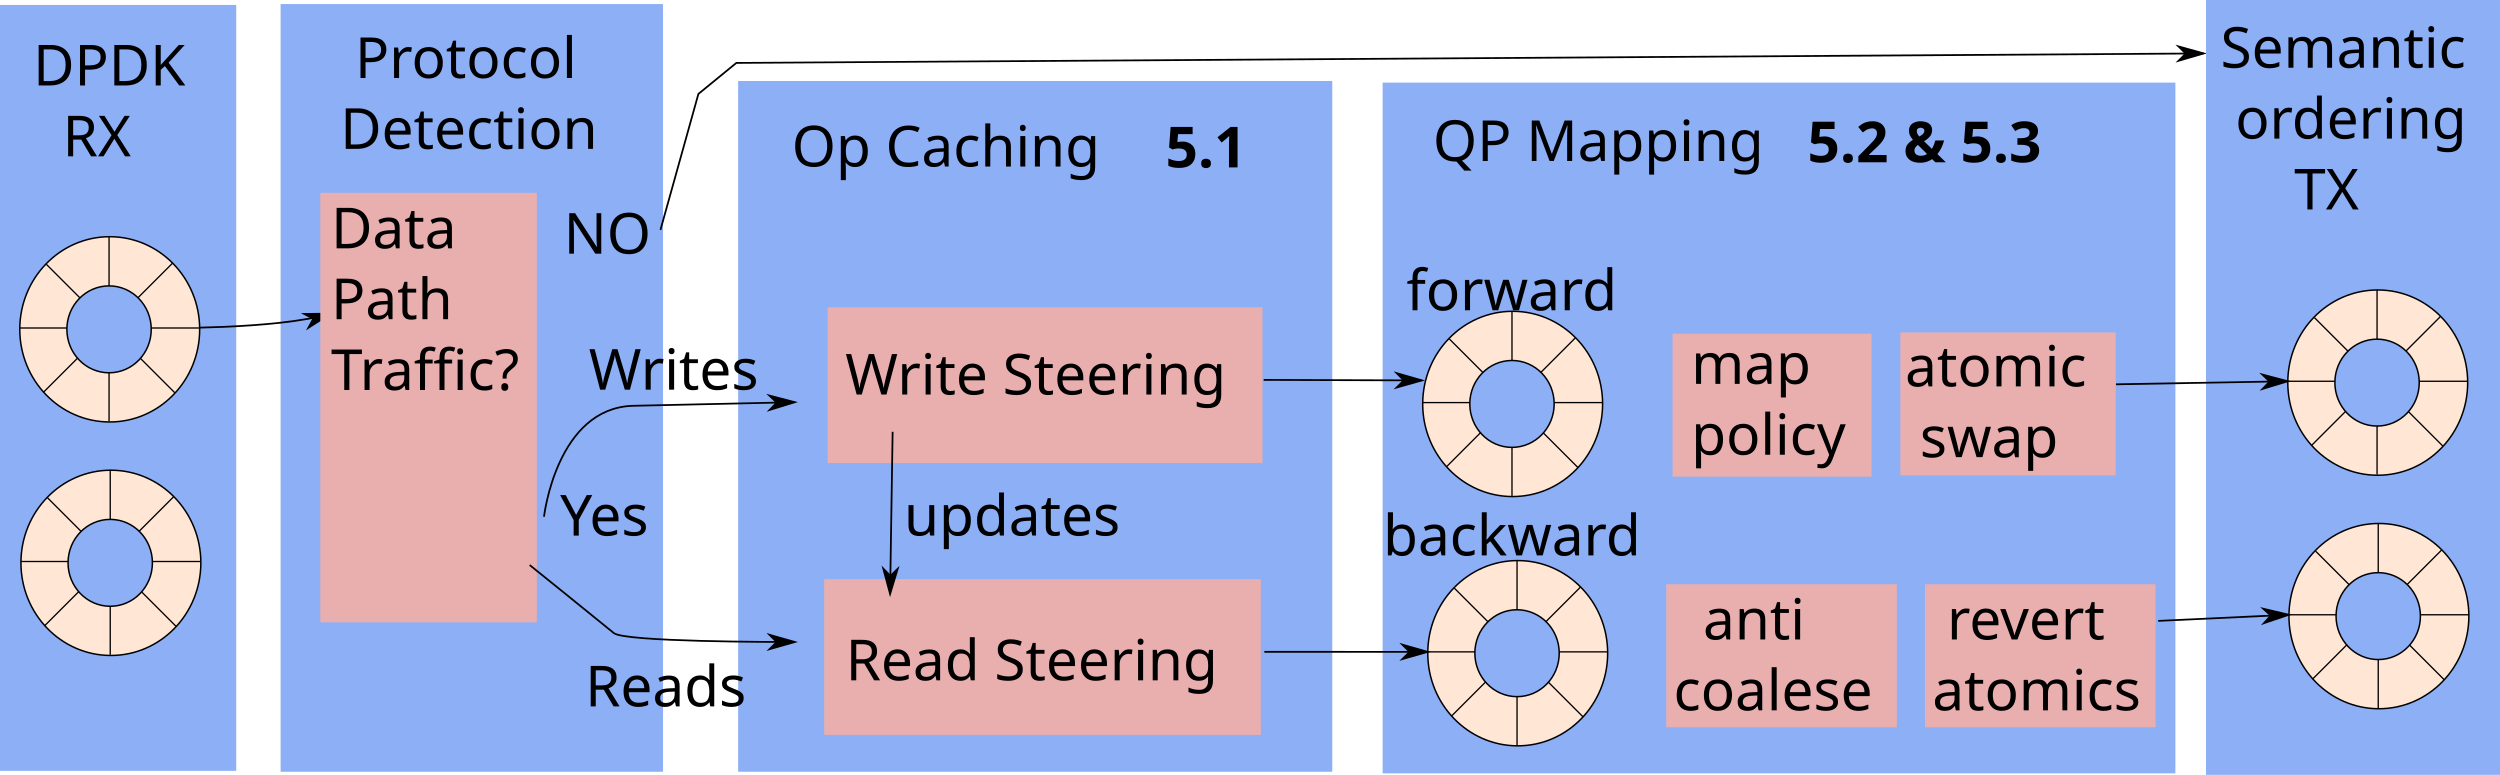
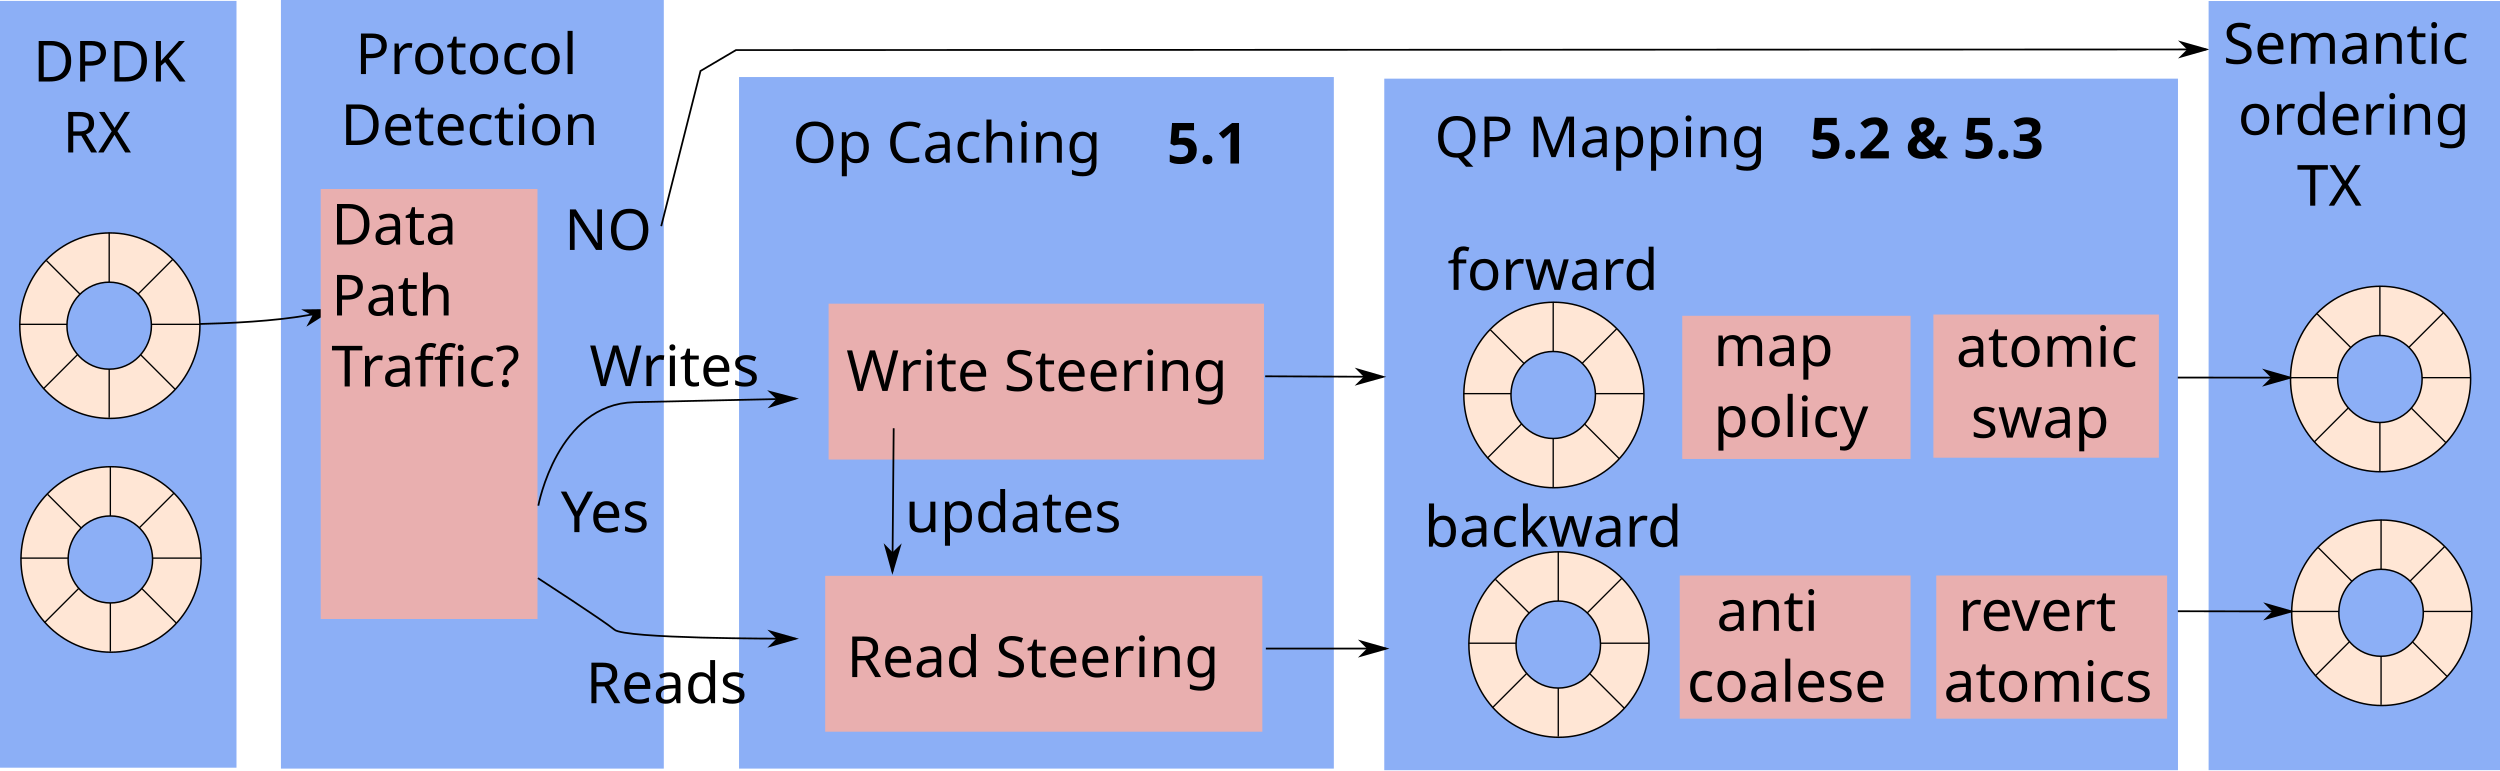
- <svg xmlns="http://www.w3.org/2000/svg" width="373.391mm" height="115.728mm" viewBox="0 0 373.391 115.728" version="1.1" id="svg8">
+ <svg xmlns="http://www.w3.org/2000/svg" width="372.947mm" height="114.899mm" viewBox="0 0 372.947 114.899" version="1.1" id="svg8">
  <defs id="defs2">
    <marker orient="auto" refY="0" refX="0" id="marker1950" style="overflow:visible">
      <path id="path1948" d="M 0,0 5,-5 -12.5,0 5,5 Z" style="fill:#000000;fill-opacity:1;fill-rule:evenodd;stroke:#000000;stroke-width:1pt;stroke-opacity:1" transform="matrix(-0.8,0,0,-0.8,-10,0)" />
    </marker>
    <marker orient="auto" refY="0" refX="0" id="marker1923" style="overflow:visible">
      <path id="path1921" d="M 0,0 5,-5 -12.5,0 5,5 Z" style="fill:#000000;fill-opacity:1;fill-rule:evenodd;stroke:#000000;stroke-width:1pt;stroke-opacity:1" transform="matrix(-0.8,0,0,-0.8,-10,0)" />
    </marker>
    <marker orient="auto" refY="0" refX="0" id="marker1917" style="overflow:visible">
      <path id="path1915" d="M 0,0 5,-5 -12.5,0 5,5 Z" style="fill:#000000;fill-opacity:1;fill-rule:evenodd;stroke:#000000;stroke-width:1pt;stroke-opacity:1" transform="matrix(-0.8,0,0,-0.8,-10,0)" />
    </marker>
    <marker orient="auto" refY="0" refX="0" id="marker1323" style="overflow:visible">
      <path id="path1321" d="M 0,0 5,-5 -12.5,0 5,5 Z" style="fill:#000000;fill-opacity:1;fill-rule:evenodd;stroke:#000000;stroke-width:1pt;stroke-opacity:1" transform="matrix(-0.8,0,0,-0.8,-10,0)" />
    </marker>
    <marker orient="auto" refY="0" refX="0" id="marker1317" style="overflow:visible">
      <path id="path1315" d="M 0,0 5,-5 -12.5,0 5,5 Z" style="fill:#000000;fill-opacity:1;fill-rule:evenodd;stroke:#000000;stroke-width:1pt;stroke-opacity:1" transform="matrix(-0.8,0,0,-0.8,-10,0)" />
    </marker>
    <marker orient="auto" refY="0" refX="0" id="marker1303" style="overflow:visible">
      <path id="path1301" d="M 0,0 5,-5 -12.5,0 5,5 Z" style="fill:#000000;fill-opacity:1;fill-rule:evenodd;stroke:#000000;stroke-width:1pt;stroke-opacity:1" transform="matrix(-0.8,0,0,-0.8,-10,0)" />
    </marker>
    <marker orient="auto" refY="0" refX="0" id="Arrow1Lend" style="overflow:visible">
      <path id="path869" d="M 0,0 5,-5 -12.5,0 5,5 Z" style="fill:#000000;fill-opacity:1;fill-rule:evenodd;stroke:#000000;stroke-width:1pt;stroke-opacity:1" transform="matrix(-0.8,0,0,-0.8,-10,0)" />
    </marker>
    <marker orient="auto" refY="0" refX="0" id="Arrow1Lend-7" style="overflow:visible">
      <path id="path869-5" d="M 0,0 5,-5 -12.5,0 5,5 Z" style="fill:#000000;fill-opacity:1;fill-rule:evenodd;stroke:#000000;stroke-width:1pt;stroke-opacity:1" transform="matrix(-0.8,0,0,-0.8,-10,0)" />
    </marker>
    <marker orient="auto" refY="0" refX="0" id="marker1923-1" style="overflow:visible">
      <path id="path1921-7" d="M 0,0 5,-5 -12.5,0 5,5 Z" style="fill:#000000;fill-opacity:1;fill-rule:evenodd;stroke:#000000;stroke-width:1pt;stroke-opacity:1" transform="matrix(-0.8,0,0,-0.8,-10,0)" />
    </marker>
    <marker orient="auto" refY="0" refX="0" id="marker1950-1" style="overflow:visible">
      <path id="path1948-1" d="M 0,0 5,-5 -12.5,0 5,5 Z" style="fill:#000000;fill-opacity:1;fill-rule:evenodd;stroke:#000000;stroke-width:1pt;stroke-opacity:1" transform="matrix(-0.8,0,0,-0.8,-10,0)" />
    </marker>
  </defs>
-   <g id="layer1" transform="translate(60.93745,-49.5716)">
+   <g id="layer1" transform="translate(60.93745,-50.1766)">
    <rect style="fill:#8caff6;fill-opacity:1;stroke:none;stroke-width:1.334;stroke-miterlimit:4;stroke-dasharray:none;stroke-dashoffset:0;stroke-opacity:1" id="rect820" width="35.28" height="114.391" x="-60.937" y="50.31" />
    <text xml:space="preserve" style="font-style:normal;font-weight:normal;font-size:8.467px;line-height:1.25;font-family:sans-serif;letter-spacing:0px;word-spacing:0px;fill:#000000;fill-opacity:1;stroke:none;stroke-width:0.265" x="-55.993" y="62.337" id="text824">
      <tspan id="tspan822" x="-55.993" y="62.337" style="stroke-width:0.265">DPDK </tspan>
      <tspan x="-55.993" y="72.921" style="stroke-width:0.265" id="tspan1977">  RX</tspan>
    </text>
    <rect style="fill:#8caff6;fill-opacity:1;stroke:none;stroke-width:1.699;stroke-miterlimit:4;stroke-dasharray:none;stroke-dashoffset:0;stroke-opacity:1" id="rect820-3" width="57.116" height="114.659" x="-19.027" y="50.177" />
    <text xml:space="preserve" style="font-style:normal;font-weight:normal;font-size:8.467px;line-height:1.25;font-family:sans-serif;letter-spacing:0px;word-spacing:0px;fill:#000000;fill-opacity:1;stroke:none;stroke-width:0.265" x="-10.126" y="61.222" id="text843">
      <tspan id="tspan841" x="-10.126" y="61.222" style="stroke-width:0.265"> Protocol </tspan>
      <tspan x="-10.126" y="71.806" style="stroke-width:0.265" id="tspan845">Detection</tspan>
    </text>
    <path style="fill:none;stroke:#000000;stroke-width:0.265;stroke-linecap:butt;stroke-linejoin:miter;stroke-miterlimit:4;stroke-dasharray:none;stroke-opacity:1;marker-end:url(#Arrow1Lend-7)" d="m -37.529,98.56 c 0,0 17.907,0.267 25.925,-2.138" id="path864-3" />
    <rect style="fill:#e9afaf;fill-opacity:1;stroke:none;stroke-width:0.372;stroke-miterlimit:4;stroke-dasharray:none;stroke-dashoffset:0;stroke-opacity:1" id="rect1151" width="32.34" height="64.145" x="-13.096" y="78.374" />
    <text xml:space="preserve" style="font-style:normal;font-weight:normal;font-size:8.467px;line-height:1.25;font-family:sans-serif;letter-spacing:0px;word-spacing:0px;fill:#000000;fill-opacity:1;stroke:none;stroke-width:0.265" x="-11.493" y="86.659" id="text1155">
      <tspan id="tspan1153" x="-11.493" y="86.659" style="stroke-width:0.265">Data </tspan>
      <tspan x="-11.493" y="97.242" style="stroke-width:0.265" id="tspan1157">Path </tspan>
      <tspan x="-11.493" y="107.826" style="stroke-width:0.265" id="tspan1159">Traffic?</tspan>
    </text>
    <text xml:space="preserve" style="font-style:normal;font-weight:normal;font-size:8.467px;line-height:1.25;font-family:sans-serif;letter-spacing:0px;word-spacing:0px;fill:#000000;fill-opacity:1;stroke:none;stroke-width:0.265" x="23.252" y="87.461" id="text1163">
      <tspan id="tspan1161" x="23.252" y="87.461" style="stroke-width:0.265">NO</tspan>
    </text>
    <text xml:space="preserve" style="font-style:normal;font-weight:normal;font-size:8.467px;line-height:1.25;font-family:sans-serif;letter-spacing:0px;word-spacing:0px;fill:#000000;fill-opacity:1;stroke:none;stroke-width:0.265" x="22.723" y="129.564" id="text1163-5">
      <tspan id="tspan1161-6" x="22.723" y="129.564" style="stroke-width:0.265">Yes</tspan>
    </text>
-     <path style="fill:none;stroke:#000000;stroke-width:0.265px;stroke-linecap:butt;stroke-linejoin:miter;stroke-opacity:1;marker-end:url(#marker1917)" d="M 37.703,83.916 43.373,63.6 49.042,58.969 268.174,57.552" id="path1183" />
+     <path style="fill:none;stroke:#000000;stroke-width:0.265px;stroke-linecap:butt;stroke-linejoin:miter;stroke-opacity:1;marker-end:url(#marker1917)" d="M 37.703,83.916 43.562,60.765 48.853,57.647 268.174,57.552" id="path1183" />
    <rect style="fill:#8caff6;fill-opacity:1;stroke:none;stroke-width:2.009;stroke-miterlimit:4;stroke-dasharray:none;stroke-dashoffset:0;stroke-opacity:1" id="rect820-3-2" width="88.733" height="103.166" x="49.311" y="61.669" />
    <rect style="fill:#e9afaf;fill-opacity:1;stroke:none;stroke-width:0.317;stroke-miterlimit:4;stroke-dasharray:none;stroke-dashoffset:0;stroke-opacity:1" id="rect1151-7" width="64.946" height="23.252" x="62.675" y="95.479" />
    <rect style="fill:#e9afaf;fill-opacity:1;stroke:none;stroke-width:0.318;stroke-miterlimit:4;stroke-dasharray:none;stroke-dashoffset:0;stroke-opacity:1" id="rect1151-7-0" width="65.214" height="23.252" x="62.163" y="136.079" />
    <text xml:space="preserve" style="font-style:normal;font-weight:normal;font-size:8.467px;line-height:1.25;font-family:sans-serif;letter-spacing:0px;word-spacing:0px;fill:#000000;fill-opacity:1;stroke:none;stroke-width:0.265" x="65.305" y="108.501" id="text843-9-9">
      <tspan x="65.305" y="108.501" style="stroke-width:0.265" id="tspan1225-0">Write Steering</tspan>
    </text>
    <text xml:space="preserve" style="font-style:normal;font-weight:normal;font-size:8.467px;line-height:1.25;font-family:sans-serif;letter-spacing:0px;word-spacing:0px;fill:#000000;fill-opacity:1;stroke:none;stroke-width:0.265" x="113.139" y="74.575" id="text1293">
      <tspan id="tspan1291" x="113.139" y="74.575" style="font-weight:bold;stroke-width:0.265">5.1</tspan>
    </text>
    <text xml:space="preserve" style="font-style:normal;font-weight:normal;font-size:8.467px;line-height:1.25;font-family:sans-serif;letter-spacing:0px;word-spacing:0px;fill:#000000;fill-opacity:1;stroke:none;stroke-width:0.265" x="65.37" y="151.179" id="text1297">
      <tspan id="tspan1295" x="65.37" y="151.179" style="stroke-width:0.265">Read Steering</tspan>
    </text>
-     <path style="fill:none;stroke:#000000;stroke-width:0.265px;stroke-linecap:butt;stroke-linejoin:miter;stroke-opacity:1;marker-end:url(#marker1303)" d="M 72.382,114.06 72.004,138.25" id="path1299" />
+     <path style="fill:none;stroke:#000000;stroke-width:0.265px;stroke-linecap:butt;stroke-linejoin:miter;stroke-opacity:1;marker-end:url(#marker1303)" d="m 72.382,114.06 -0.189,21.356" id="path1299" />
    <text xml:space="preserve" style="font-style:normal;font-weight:normal;font-size:8.467px;line-height:1.25;font-family:sans-serif;letter-spacing:0px;word-spacing:0px;fill:#000000;fill-opacity:1;stroke:none;stroke-width:0.265" x="74.083" y="129.557" id="text1307">
      <tspan id="tspan1305" x="74.083" y="129.557" style="stroke-width:0.265">updates</tspan>
    </text>
-     <path style="fill:none;stroke:#000000;stroke-width:0.265px;stroke-linecap:butt;stroke-linejoin:miter;stroke-opacity:1;marker-end:url(#marker1317)" d="m 20.312,126.749 c 0,0 1.871,-16.303 13.363,-16.571 11.493,-0.267 24.054,-0.535 24.054,-0.535" id="path1309" />
+     <path style="fill:none;stroke:#000000;stroke-width:0.265px;stroke-linecap:butt;stroke-linejoin:miter;stroke-opacity:1;marker-end:url(#marker1317)" d="m 19.368,125.615 c 0,0 2.816,-15.17 14.308,-15.437 11.493,-0.267 24.054,-0.535 24.054,-0.535" id="path1309" />
    <text xml:space="preserve" style="font-style:normal;font-weight:normal;font-size:8.467px;line-height:1.25;font-family:sans-serif;letter-spacing:0px;word-spacing:0px;fill:#000000;fill-opacity:1;stroke:none;stroke-width:0.265" x="26.994" y="107.773" id="text1313">
      <tspan id="tspan1311" x="26.994" y="107.773" style="stroke-width:0.265">Writes</tspan>
    </text>
-     <path style="fill:none;stroke:#000000;stroke-width:0.265px;stroke-linecap:butt;stroke-linejoin:miter;stroke-opacity:1;marker-end:url(#marker1323)" d="m 18.174,133.966 c 0,0 10.958,8.82 12.562,10.156 1.604,1.336 24.054,1.336 26.994,1.336" id="path1319" />
+     <path style="fill:none;stroke:#000000;stroke-width:0.265px;stroke-linecap:butt;stroke-linejoin:miter;stroke-opacity:1;marker-end:url(#marker1323)" d="m 19.308,136.422 c 0,0 9.824,6.363 11.428,7.699 1.604,1.336 24.054,1.336 26.994,1.336" id="path1319" />
    <text xml:space="preserve" style="font-style:normal;font-weight:normal;font-size:8.467px;line-height:1.25;font-family:sans-serif;letter-spacing:0px;word-spacing:0px;fill:#000000;fill-opacity:1;stroke:none;stroke-width:0.265" x="26.46" y="155.08" id="text1327">
      <tspan id="tspan1325" x="26.46" y="155.08" style="stroke-width:0.265">Reads</tspan>
    </text>
    <rect style="fill:#8caff6;fill-opacity:1;stroke:none;stroke-width:2.321;stroke-miterlimit:4;stroke-dasharray:none;stroke-dashoffset:0;stroke-opacity:1" id="rect820-3-2-6" width="118.405" height="103.166" x="145.566" y="61.91" />
    <text xml:space="preserve" style="font-style:normal;font-weight:normal;font-size:8.467px;line-height:1.25;font-family:sans-serif;letter-spacing:0px;word-spacing:0px;fill:#000000;fill-opacity:1;stroke:none;stroke-width:0.265" x="57.314" y="74.44" id="text843-9-2">
      <tspan x="57.314" y="74.44" style="stroke-width:0.265" id="tspan1289-1">Op Caching</tspan>
    </text>
    <text xml:space="preserve" style="font-style:normal;font-weight:normal;font-size:8.467px;line-height:1.25;font-family:sans-serif;letter-spacing:0px;word-spacing:0px;fill:#000000;fill-opacity:1;stroke:none;stroke-width:0.265" x="153.08" y="73.616" id="text1367">
      <tspan x="153.08" y="73.616" style="stroke-width:0.265" id="tspan1369">QP Mapping</tspan>
    </text>
    <text xml:space="preserve" style="font-style:normal;font-weight:normal;font-size:8.467px;line-height:1.25;font-family:sans-serif;letter-spacing:0px;word-spacing:0px;fill:#000000;fill-opacity:1;stroke:none;stroke-width:0.265" x="209.021" y="73.805" id="text1373">
      <tspan x="209.021" y="73.805" style="font-weight:bold;stroke-width:0.265" id="tspan1375">5.2 &amp; 5.3</tspan>
    </text>
    <g transform="matrix(1.472441,0,0,1.472441,83.40464,53.84039)" id="g1500-9">
      <g id="g1438-2">
        <g id="g1508-2">
          <ellipse ry="9.396" rx="9.124" cy="30.507" cx="-86.899" id="path847-8-8" style="fill:#ffe6d5;fill-opacity:1;stroke:#000000;stroke-width:0.153;stroke-miterlimit:4;stroke-dasharray:none;stroke-dashoffset:0;stroke-opacity:1" />
          <path id="path1409-9" d="M -86.967,21.077 V 39.836" style="fill:none;stroke:#000000;stroke-width:0.135px;stroke-linecap:butt;stroke-linejoin:miter;stroke-opacity:1" />
          <path id="path1411-7" d="M -96.057,30.371 H -77.775" style="fill:none;stroke:#000000;stroke-width:0.135px;stroke-linecap:butt;stroke-linejoin:miter;stroke-opacity:1" />
          <path id="path1413-3" d="M -80.533,23.8 -93.64,36.908" style="fill:none;stroke:#000000;stroke-width:0.135px;stroke-linecap:butt;stroke-linejoin:miter;stroke-opacity:1" />
          <path id="path1415-6" d="m -93.334,23.903 13.056,13.056" style="fill:none;stroke:#000000;stroke-width:0.135px;stroke-linecap:butt;stroke-linejoin:miter;stroke-opacity:1" />
          <ellipse ry="4.407" rx="4.279" cy="30.507" cx="-86.967" id="path847-8-7-1" style="fill:#8caff6;fill-opacity:1;stroke:#000000;stroke-width:0.153;stroke-miterlimit:4;stroke-dasharray:none;stroke-dashoffset:0;stroke-opacity:1" />
        </g>
      </g>
    </g>
    <g transform="matrix(1.472441,0,0,1.472441,83.57921,88.71582)" id="g1500-9-3">
      <g id="g1438-2-6">
        <g id="g1508-2-1">
          <ellipse ry="9.396" rx="9.124" cy="30.507" cx="-86.899" id="path847-8-8-0" style="fill:#ffe6d5;fill-opacity:1;stroke:#000000;stroke-width:0.153;stroke-miterlimit:4;stroke-dasharray:none;stroke-dashoffset:0;stroke-opacity:1" />
          <path id="path1409-9-6" d="M -86.967,21.077 V 39.836" style="fill:none;stroke:#000000;stroke-width:0.135px;stroke-linecap:butt;stroke-linejoin:miter;stroke-opacity:1" />
          <path id="path1411-7-3" d="M -96.057,30.371 H -77.775" style="fill:none;stroke:#000000;stroke-width:0.135px;stroke-linecap:butt;stroke-linejoin:miter;stroke-opacity:1" />
          <path id="path1413-3-2" d="M -80.533,23.8 -93.64,36.908" style="fill:none;stroke:#000000;stroke-width:0.135px;stroke-linecap:butt;stroke-linejoin:miter;stroke-opacity:1" />
          <path id="path1415-6-0" d="m -93.334,23.903 13.056,13.056" style="fill:none;stroke:#000000;stroke-width:0.135px;stroke-linecap:butt;stroke-linejoin:miter;stroke-opacity:1" />
          <ellipse ry="4.407" rx="4.279" cy="30.507" cx="-86.967" id="path847-8-7-1-6" style="fill:#8caff6;fill-opacity:1;stroke:#000000;stroke-width:0.153;stroke-miterlimit:4;stroke-dasharray:none;stroke-dashoffset:0;stroke-opacity:1" />
        </g>
      </g>
    </g>
-     <g transform="matrix(1.472441,0,0,1.472441,294.2635,61.76879)" id="g1500-9-1">
+     <g transform="matrix(1.472441,0,0,1.472441,300.1434,60.96698)" id="g1500-9-1">
      <g id="g1438-2-5" transform="translate(-0.2567003,-0.2567003)">
        <g id="g1508-2-5" transform="translate(-0.6417508,2.438653)">
          <ellipse ry="9.396" rx="9.124" cy="30.507" cx="-86.899" id="path847-8-8-4" style="fill:#ffe6d5;fill-opacity:1;stroke:#000000;stroke-width:0.153;stroke-miterlimit:4;stroke-dasharray:none;stroke-dashoffset:0;stroke-opacity:1" />
          <path id="path1409-9-7" d="M -86.967,21.077 V 39.836" style="fill:none;stroke:#000000;stroke-width:0.135px;stroke-linecap:butt;stroke-linejoin:miter;stroke-opacity:1" />
          <path id="path1411-7-6" d="M -96.057,30.371 H -77.775" style="fill:none;stroke:#000000;stroke-width:0.135px;stroke-linecap:butt;stroke-linejoin:miter;stroke-opacity:1" />
          <path id="path1413-3-5" d="M -80.533,23.8 -93.64,36.908" style="fill:none;stroke:#000000;stroke-width:0.135px;stroke-linecap:butt;stroke-linejoin:miter;stroke-opacity:1" />
          <path id="path1415-6-6" d="m -93.334,23.903 13.056,13.056" style="fill:none;stroke:#000000;stroke-width:0.135px;stroke-linecap:butt;stroke-linejoin:miter;stroke-opacity:1" />
          <ellipse ry="4.407" rx="4.279" cy="30.507" cx="-86.967" id="path847-8-7-1-9" style="fill:#8caff6;fill-opacity:1;stroke:#000000;stroke-width:0.153;stroke-miterlimit:4;stroke-dasharray:none;stroke-dashoffset:0;stroke-opacity:1" />
        </g>
-         <text xml:space="preserve" style="font-style:normal;font-weight:normal;font-size:5.75px;line-height:1.25;font-family:sans-serif;letter-spacing:0px;word-spacing:0px;fill:#000000;fill-opacity:1;stroke:none;stroke-width:0.18" x="-98.322" y="23.448" id="text1656">
-           <tspan id="tspan1654" x="-98.322" y="23.448" style="stroke-width:0.18">forward</tspan>
+         <text xml:space="preserve" style="font-style:normal;font-weight:normal;font-size:5.75px;line-height:1.25;font-family:sans-serif;letter-spacing:0px;word-spacing:0px;fill:#000000;fill-opacity:1;stroke:none;stroke-width:0.18" x="-98.322" y="22.293" id="text1656">
+           <tspan id="tspan1654" x="-98.322" y="22.293" style="stroke-width:0.18">forward</tspan>
        </text>
        <text xml:space="preserve" style="font-style:normal;font-weight:normal;font-size:5.75px;line-height:1.25;font-family:sans-serif;letter-spacing:0px;word-spacing:0px;fill:#000000;fill-opacity:1;stroke:none;stroke-width:0.18" x="-100.679" y="48.31" id="text1656-0">
          <tspan id="tspan1654-7" x="-100.679" y="48.31" style="stroke-width:0.18">backward</tspan>
        </text>
      </g>
    </g>
-     <g transform="matrix(1.472441,0,0,1.472441,293.6966,102.2122)" id="g1500-9-37">
+     <g transform="matrix(1.472441,0,0,1.472441,299.5765,101.4104)" id="g1500-9-37">
      <g id="g1438-2-4">
        <g id="g1508-2-52">
          <ellipse ry="9.396" rx="9.124" cy="30.507" cx="-86.899" id="path847-8-8-5" style="fill:#ffe6d5;fill-opacity:1;stroke:#000000;stroke-width:0.153;stroke-miterlimit:4;stroke-dasharray:none;stroke-dashoffset:0;stroke-opacity:1" />
          <path id="path1409-9-4" d="M -86.967,21.077 V 39.836" style="fill:none;stroke:#000000;stroke-width:0.135px;stroke-linecap:butt;stroke-linejoin:miter;stroke-opacity:1" />
          <path id="path1411-7-7" d="M -96.057,30.371 H -77.775" style="fill:none;stroke:#000000;stroke-width:0.135px;stroke-linecap:butt;stroke-linejoin:miter;stroke-opacity:1" />
          <path id="path1413-3-4" d="M -80.533,23.8 -93.64,36.908" style="fill:none;stroke:#000000;stroke-width:0.135px;stroke-linecap:butt;stroke-linejoin:miter;stroke-opacity:1" />
          <path id="path1415-6-4" d="m -93.334,23.903 13.056,13.056" style="fill:none;stroke:#000000;stroke-width:0.135px;stroke-linecap:butt;stroke-linejoin:miter;stroke-opacity:1" />
          <ellipse ry="4.407" rx="4.279" cy="30.507" cx="-86.967" id="path847-8-7-1-3" style="fill:#8caff6;fill-opacity:1;stroke:#000000;stroke-width:0.153;stroke-miterlimit:4;stroke-dasharray:none;stroke-dashoffset:0;stroke-opacity:1" />
        </g>
      </g>
    </g>
-     <rect style="fill:#e9afaf;fill-opacity:1;stroke:none;stroke-width:0.206;stroke-miterlimit:4;stroke-dasharray:none;stroke-dashoffset:0;stroke-opacity:1" id="rect1151-7-8" width="21.357" height="29.712" x="99.412" y="-218.585" transform="rotate(90)" />
-     <text xml:space="preserve" style="font-style:normal;font-weight:normal;font-size:8.467px;line-height:1.25;font-family:sans-serif;letter-spacing:0px;word-spacing:0px;fill:#000000;fill-opacity:1;stroke:none;stroke-width:0.265" x="191.662" y="106.905" id="text1697">
-       <tspan id="tspan1695" x="191.662" y="106.905" style="stroke-width:0.265">map </tspan>
-       <tspan x="191.662" y="117.489" style="stroke-width:0.265" id="tspan1737">policy</tspan>
-     </text>
-     <rect style="fill:#e9afaf;fill-opacity:1;stroke:none;stroke-width:0.214;stroke-miterlimit:4;stroke-dasharray:none;stroke-dashoffset:0;stroke-opacity:1" id="rect1151-7-8-8" width="21.357" height="32.169" x="99.223" y="-255.06" transform="rotate(90)" />
-     <text xml:space="preserve" style="font-style:normal;font-weight:normal;font-size:8.467px;line-height:1.25;font-family:sans-serif;letter-spacing:0px;word-spacing:0px;fill:#000000;fill-opacity:1;stroke:none;stroke-width:0.265" x="223.601" y="107.283" id="text1697-8">
-       <tspan x="223.601" y="107.283" style="stroke-width:0.265" id="tspan1737-3">atomic</tspan>
-       <tspan x="223.601" y="117.867" style="stroke-width:0.265" id="tspan1765"> swap</tspan>
-     </text>
-     <rect style="fill:#e9afaf;fill-opacity:1;stroke:none;stroke-width:0.221;stroke-miterlimit:4;stroke-dasharray:none;stroke-dashoffset:0;stroke-opacity:1" id="rect1151-7-8-1" width="21.357" height="34.437" x="136.832" y="-222.365" transform="rotate(90)" />
-     <text xml:space="preserve" style="font-style:normal;font-weight:normal;font-size:8.467px;line-height:1.25;font-family:sans-serif;letter-spacing:0px;word-spacing:0px;fill:#000000;fill-opacity:1;stroke:none;stroke-width:0.265" x="189.016" y="145.081" id="text1697-4">
-       <tspan id="tspan1695-9" x="189.016" y="145.081" style="stroke-width:0.265">  anti </tspan>
-       <tspan x="189.016" y="155.664" style="stroke-width:0.265" id="tspan1791">coalese </tspan>
-       <tspan x="189.016" y="166.248" style="stroke-width:0.265" id="tspan1737-2" />
-     </text>
-     <rect style="fill:#e9afaf;fill-opacity:1;stroke:none;stroke-width:0.221;stroke-miterlimit:4;stroke-dasharray:none;stroke-dashoffset:0;stroke-opacity:1" id="rect1151-7-8-1-0" width="21.357" height="34.437" x="136.832" y="-261.013" transform="rotate(90)" />
-     <text xml:space="preserve" style="font-style:normal;font-weight:normal;font-size:8.467px;line-height:1.25;font-family:sans-serif;letter-spacing:0px;word-spacing:0px;fill:#000000;fill-opacity:1;stroke:none;stroke-width:0.265" x="227.665" y="145.081" id="text1697-4-6">
-       <tspan x="227.665" y="145.081" style="stroke-width:0.265" id="tspan1791-9"> revert</tspan>
-       <tspan x="227.665" y="155.664" style="stroke-width:0.265" id="tspan1822">atomics </tspan>
-       <tspan x="227.665" y="166.248" style="stroke-width:0.265" id="tspan1737-2-2" />
-     </text>
-     <rect style="fill:#8caff6;fill-opacity:1;stroke:none;stroke-width:1.497;stroke-miterlimit:4;stroke-dasharray:none;stroke-dashoffset:0;stroke-opacity:1" id="rect820-6" width="43.913" height="115.728" x="268.541" y="49.572" />
+     <rect style="fill:#e9afaf;fill-opacity:1;stroke:none;stroke-width:0.206;stroke-miterlimit:4;stroke-dasharray:none;stroke-dashoffset:0;stroke-opacity:1" id="rect1151-7-8" width="21.357" height="34.059" x="97.287" y="-224.079" transform="rotate(90)" />
+     <text xml:space="preserve" style="font-style:normal;font-weight:normal;font-size:8.467px;line-height:1.25;font-family:sans-serif;letter-spacing:0px;word-spacing:0px;fill:#000000;fill-opacity:1;stroke:none;stroke-width:0.265" x="194.7" y="104.781" id="text1697">
+       <tspan id="tspan1695" x="194.7" y="104.781" style="stroke-width:0.265">map </tspan>
+       <tspan x="194.7" y="115.364" style="stroke-width:0.265" id="tspan1737">policy</tspan>
+     </text>
+     <rect style="fill:#e9afaf;fill-opacity:1;stroke:none;stroke-width:0.214;stroke-miterlimit:4;stroke-dasharray:none;stroke-dashoffset:0;stroke-opacity:1" id="rect1151-7-8-8" width="21.357" height="33.639" x="97.098" y="-261.121" transform="rotate(90)" ry="0" />
+     <text xml:space="preserve" style="font-style:normal;font-weight:normal;font-size:8.467px;line-height:1.25;font-family:sans-serif;letter-spacing:0px;word-spacing:0px;fill:#000000;fill-opacity:1;stroke:none;stroke-width:0.265" x="230.865" y="104.891" id="text1697-8">
+       <tspan x="230.865" y="104.891" style="stroke-width:0.265" id="tspan1737-3">atomic</tspan>
+       <tspan x="230.865" y="115.475" style="stroke-width:0.265" id="tspan1765"> swap</tspan>
+     </text>
+     <rect style="fill:#e9afaf;fill-opacity:1;stroke:none;stroke-width:0.221;stroke-miterlimit:4;stroke-dasharray:none;stroke-dashoffset:0;stroke-opacity:1" id="rect1151-7-8-1" width="21.357" height="34.437" x="136.03" y="-224.079" transform="rotate(90)" />
+     <text xml:space="preserve" style="font-style:normal;font-weight:normal;font-size:8.467px;line-height:1.25;font-family:sans-serif;letter-spacing:0px;word-spacing:0px;fill:#000000;fill-opacity:1;stroke:none;stroke-width:0.265" x="190.731" y="144.279" id="text1697-4">
+       <tspan id="tspan1695-9" x="190.731" y="144.279" style="stroke-width:0.265">  anti </tspan>
+       <tspan x="190.731" y="154.863" style="stroke-width:0.265" id="tspan1791">coalese </tspan>
+       <tspan x="190.731" y="165.446" style="stroke-width:0.265" id="tspan1737-2" />
+     </text>
+     <rect style="fill:#e9afaf;fill-opacity:1;stroke:none;stroke-width:0.221;stroke-miterlimit:4;stroke-dasharray:none;stroke-dashoffset:0;stroke-opacity:1" id="rect1151-7-8-1-0" width="21.357" height="34.437" x="136.03" y="-262.349" transform="rotate(90)" />
+     <text xml:space="preserve" style="font-style:normal;font-weight:normal;font-size:8.467px;line-height:1.25;font-family:sans-serif;letter-spacing:0px;word-spacing:0px;fill:#000000;fill-opacity:1;stroke:none;stroke-width:0.265" x="229.001" y="144.279" id="text1697-4-6">
+       <tspan x="229.001" y="144.279" style="stroke-width:0.265" id="tspan1791-9"> revert</tspan>
+       <tspan x="229.001" y="154.863" style="stroke-width:0.265" id="tspan1822">atomics </tspan>
+       <tspan x="229.001" y="165.446" style="stroke-width:0.265" id="tspan1737-2-2" />
+     </text>
+     <rect style="fill:#8caff6;fill-opacity:1;stroke:none;stroke-width:1.497;stroke-miterlimit:4;stroke-dasharray:none;stroke-dashoffset:0;stroke-opacity:1" id="rect820-6" width="43.468" height="114.739" x="268.541" y="50.328" />
    <g transform="matrix(1.472441,0,0,1.472441,422.1462,61.79643)" id="g1500-9-6">
      <g id="g1438-2-49">
        <g id="g1508-2-50">
          <ellipse ry="9.396" rx="9.124" cy="30.507" cx="-86.899" id="path847-8-8-48" style="fill:#ffe6d5;fill-opacity:1;stroke:#000000;stroke-width:0.153;stroke-miterlimit:4;stroke-dasharray:none;stroke-dashoffset:0;stroke-opacity:1" />
          <path id="path1409-9-71" d="M -86.967,21.077 V 39.836" style="fill:none;stroke:#000000;stroke-width:0.135px;stroke-linecap:butt;stroke-linejoin:miter;stroke-opacity:1" />
          <path id="path1411-7-72" d="M -96.057,30.371 H -77.775" style="fill:none;stroke:#000000;stroke-width:0.135px;stroke-linecap:butt;stroke-linejoin:miter;stroke-opacity:1" />
          <path id="path1413-3-7" d="M -80.533,23.8 -93.64,36.908" style="fill:none;stroke:#000000;stroke-width:0.135px;stroke-linecap:butt;stroke-linejoin:miter;stroke-opacity:1" />
          <path id="path1415-6-2" d="m -93.334,23.903 13.056,13.056" style="fill:none;stroke:#000000;stroke-width:0.135px;stroke-linecap:butt;stroke-linejoin:miter;stroke-opacity:1" />
          <ellipse ry="4.407" rx="4.279" cy="30.507" cx="-86.967" id="path847-8-7-1-2" style="fill:#8caff6;fill-opacity:1;stroke:#000000;stroke-width:0.153;stroke-miterlimit:4;stroke-dasharray:none;stroke-dashoffset:0;stroke-opacity:1" />
        </g>
      </g>
    </g>
    <g transform="matrix(1.472441,0,0,1.472441,422.3208,96.67185)" id="g1500-9-3-6">
      <g id="g1438-2-6-1">
        <g id="g1508-2-1-0">
          <ellipse ry="9.396" rx="9.124" cy="30.507" cx="-86.899" id="path847-8-8-0-6" style="fill:#ffe6d5;fill-opacity:1;stroke:#000000;stroke-width:0.153;stroke-miterlimit:4;stroke-dasharray:none;stroke-dashoffset:0;stroke-opacity:1" />
          <path id="path1409-9-6-1" d="M -86.967,21.077 V 39.836" style="fill:none;stroke:#000000;stroke-width:0.135px;stroke-linecap:butt;stroke-linejoin:miter;stroke-opacity:1" />
          <path id="path1411-7-3-5" d="M -96.057,30.371 H -77.775" style="fill:none;stroke:#000000;stroke-width:0.135px;stroke-linecap:butt;stroke-linejoin:miter;stroke-opacity:1" />
          <path id="path1413-3-2-9" d="M -80.533,23.8 -93.64,36.908" style="fill:none;stroke:#000000;stroke-width:0.135px;stroke-linecap:butt;stroke-linejoin:miter;stroke-opacity:1" />
          <path id="path1415-6-0-4" d="m -93.334,23.903 13.056,13.056" style="fill:none;stroke:#000000;stroke-width:0.135px;stroke-linecap:butt;stroke-linejoin:miter;stroke-opacity:1" />
          <ellipse ry="4.407" rx="4.279" cy="30.507" cx="-86.967" id="path847-8-7-1-6-9" style="fill:#8caff6;fill-opacity:1;stroke:#000000;stroke-width:0.153;stroke-miterlimit:4;stroke-dasharray:none;stroke-dashoffset:0;stroke-opacity:1" />
        </g>
      </g>
    </g>
    <text xml:space="preserve" style="font-style:normal;font-weight:normal;font-size:8.467px;line-height:1.25;font-family:sans-serif;letter-spacing:0px;word-spacing:0px;fill:#000000;fill-opacity:1;stroke:none;stroke-width:0.265" x="268.51" y="59.693" id="text824-0">
      <tspan x="268.51" y="59.693" style="stroke-width:0.265" id="tspan1911"> Semantic</tspan>
      <tspan x="268.51" y="70.277" style="stroke-width:0.265" id="tspan1975">  ordering</tspan>
      <tspan x="268.51" y="80.86" style="stroke-width:0.265" id="tspan1913">      TX</tspan>
    </text>
-     <path style="fill:none;stroke:#000000;stroke-width:0.265px;stroke-linecap:butt;stroke-linejoin:miter;stroke-opacity:1;marker-end:url(#marker1923)" d="m 127.802,106.311 23.595,0.078" id="path1919" />
-     <path style="fill:none;stroke:#000000;stroke-width:0.265px;stroke-linecap:butt;stroke-linejoin:miter;stroke-opacity:1;marker-end:url(#marker1923-1)" d="m 127.901,146.928 24.357,0.004" id="path1919-7" />
-     <path style="fill:none;stroke:#000000;stroke-width:0.265px;stroke-linecap:butt;stroke-linejoin:miter;stroke-opacity:1;marker-end:url(#marker1950)" d="m 255.109,106.971 25.599,-0.455" id="path1946" />
-     <path style="fill:none;stroke:#000000;stroke-width:0.265px;stroke-linecap:butt;stroke-linejoin:miter;stroke-opacity:1;marker-end:url(#marker1950-1)" d="m 261.401,142.304 19.481,-0.913" id="path1946-5" />
+     <path style="fill:none;stroke:#000000;stroke-width:0.265px;stroke-linecap:butt;stroke-linejoin:miter;stroke-opacity:1;marker-end:url(#marker1923)" d="m 127.802,106.311 17.547,0.078" id="path1919" />
+     <path style="fill:none;stroke:#000000;stroke-width:0.265px;stroke-linecap:butt;stroke-linejoin:miter;stroke-opacity:1;marker-end:url(#marker1923-1)" d="m 127.901,146.928 17.931,0.004" id="path1919-7" />
+     <path style="fill:none;stroke:#000000;stroke-width:0.265px;stroke-linecap:butt;stroke-linejoin:miter;stroke-opacity:1;marker-end:url(#marker1950)" d="m 263.94,106.499 16.768,0.017" id="path1946" />
+     <path style="fill:none;stroke:#000000;stroke-width:0.265px;stroke-linecap:butt;stroke-linejoin:miter;stroke-opacity:1;marker-end:url(#marker1950-1)" d="m 263.95,141.359 16.932,0.032" id="path1946-5" />
  </g>
</svg>
